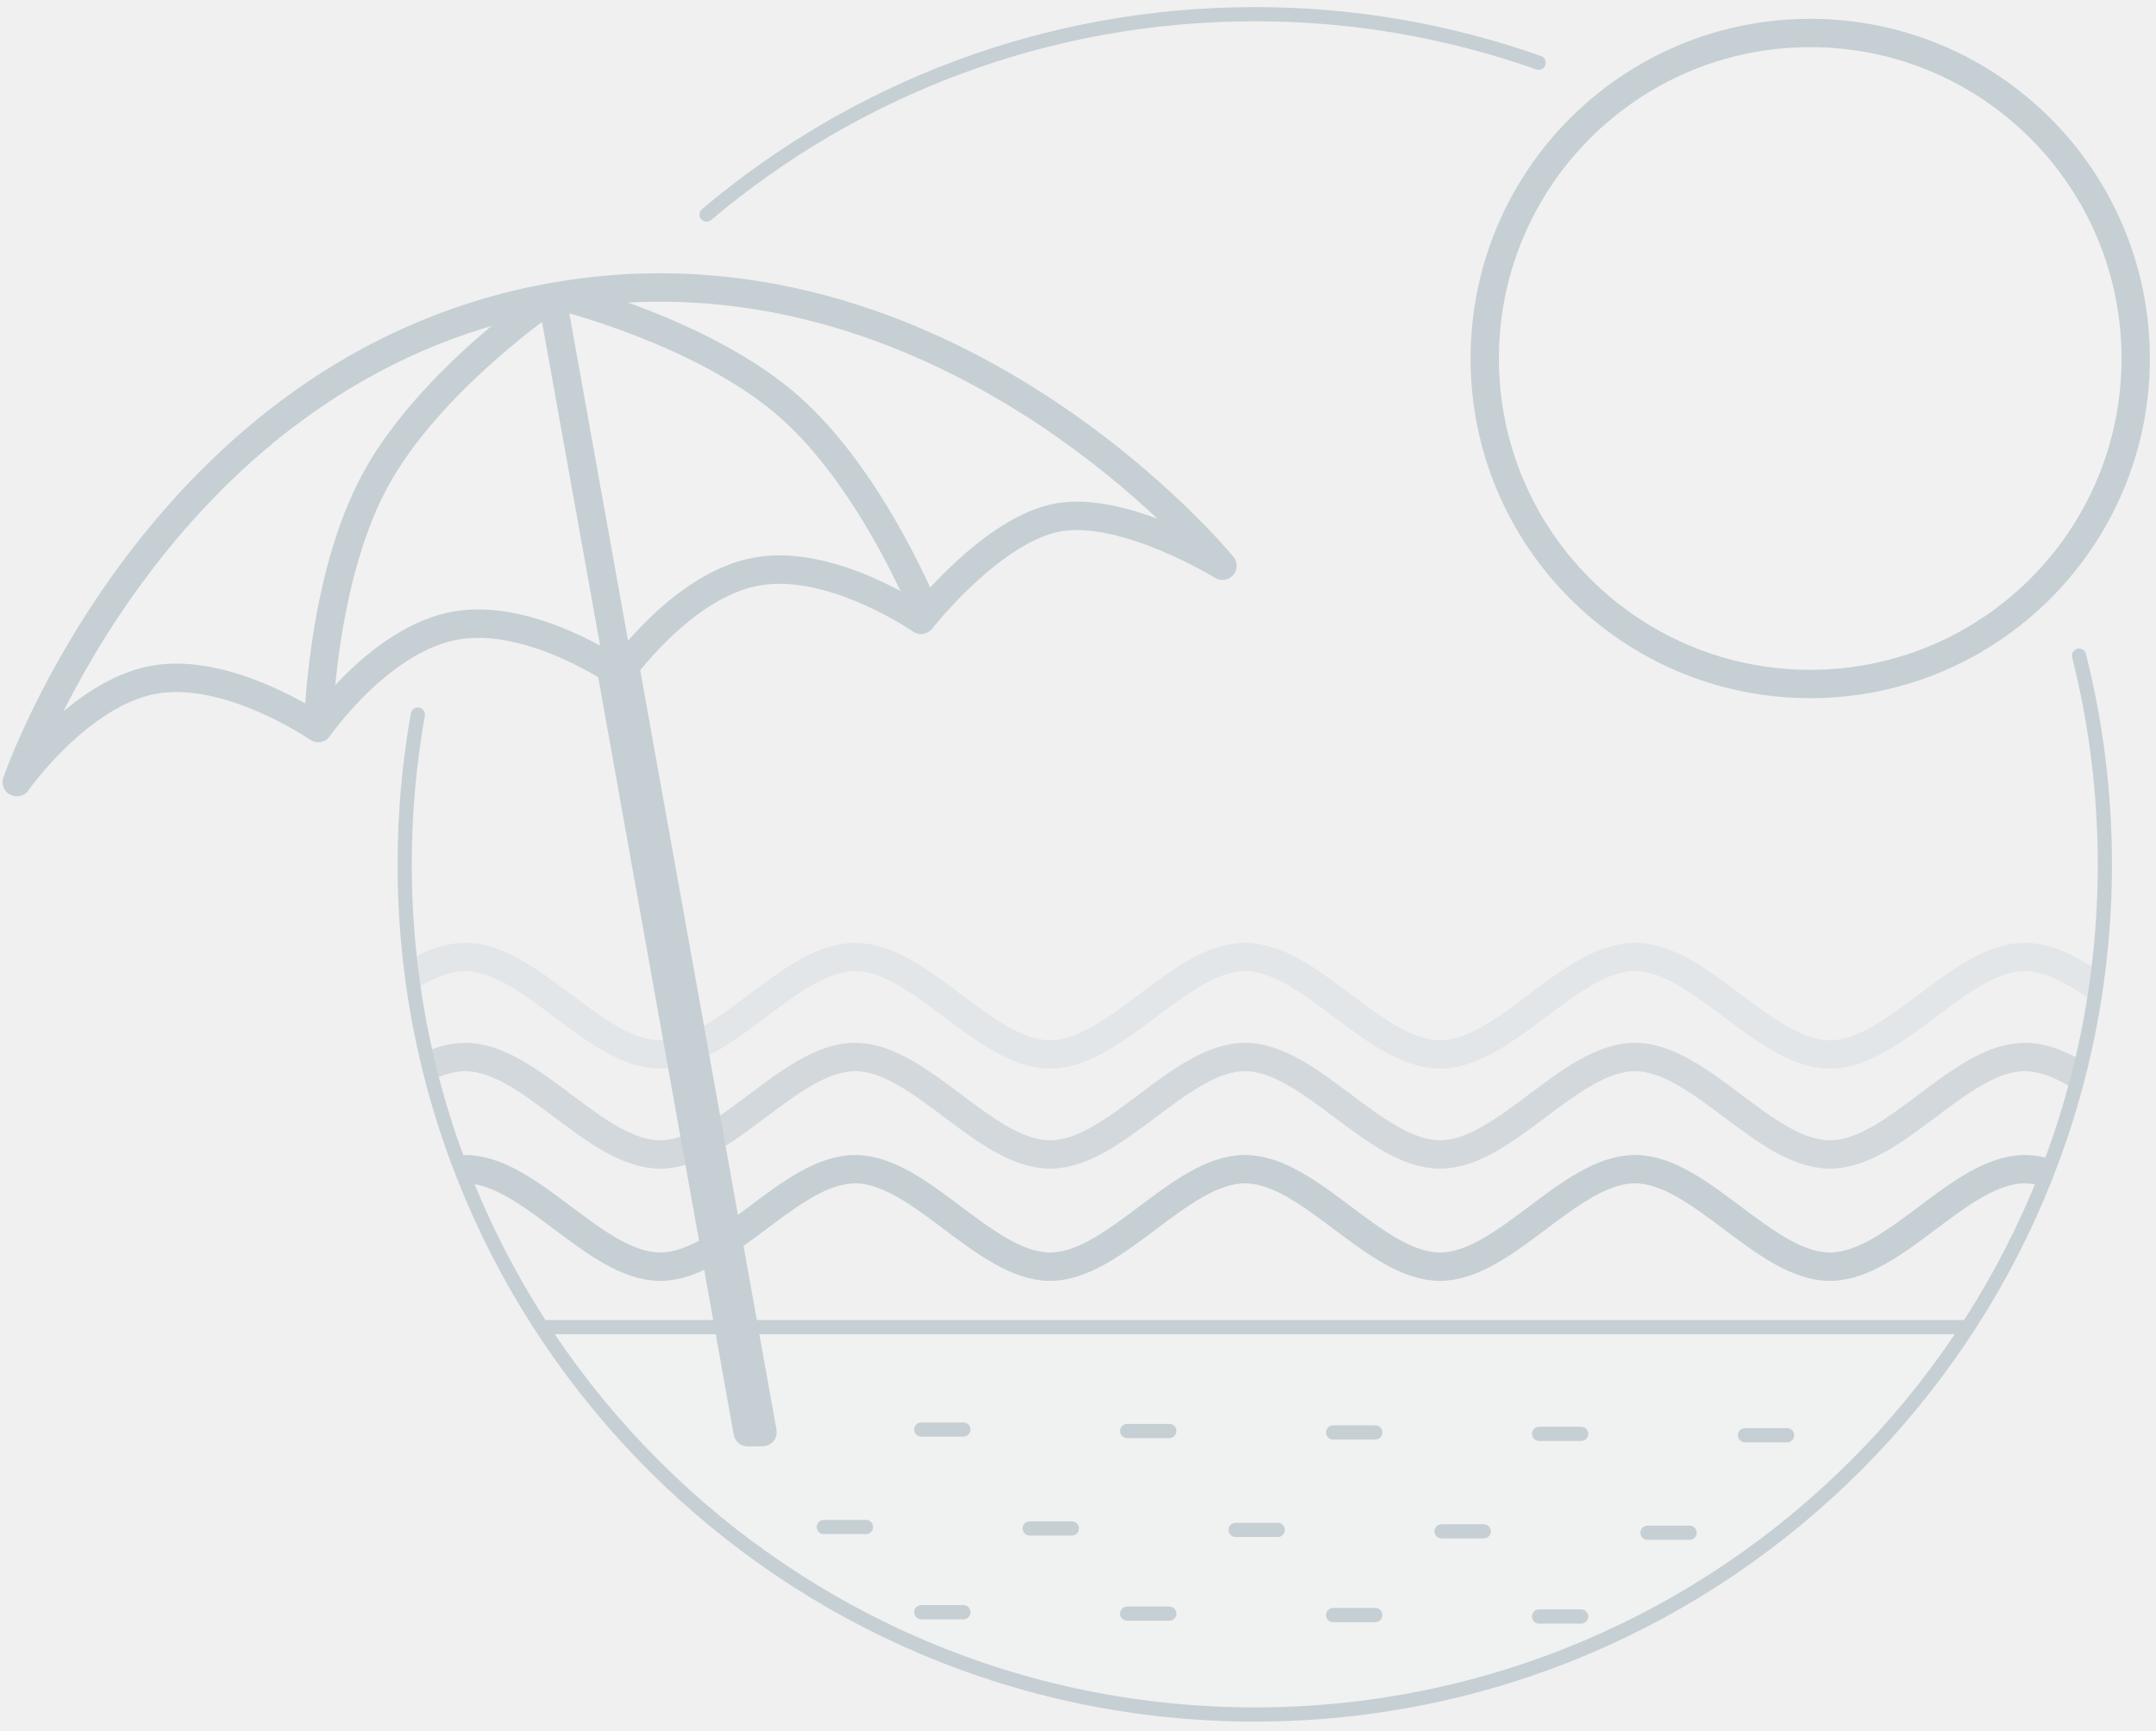
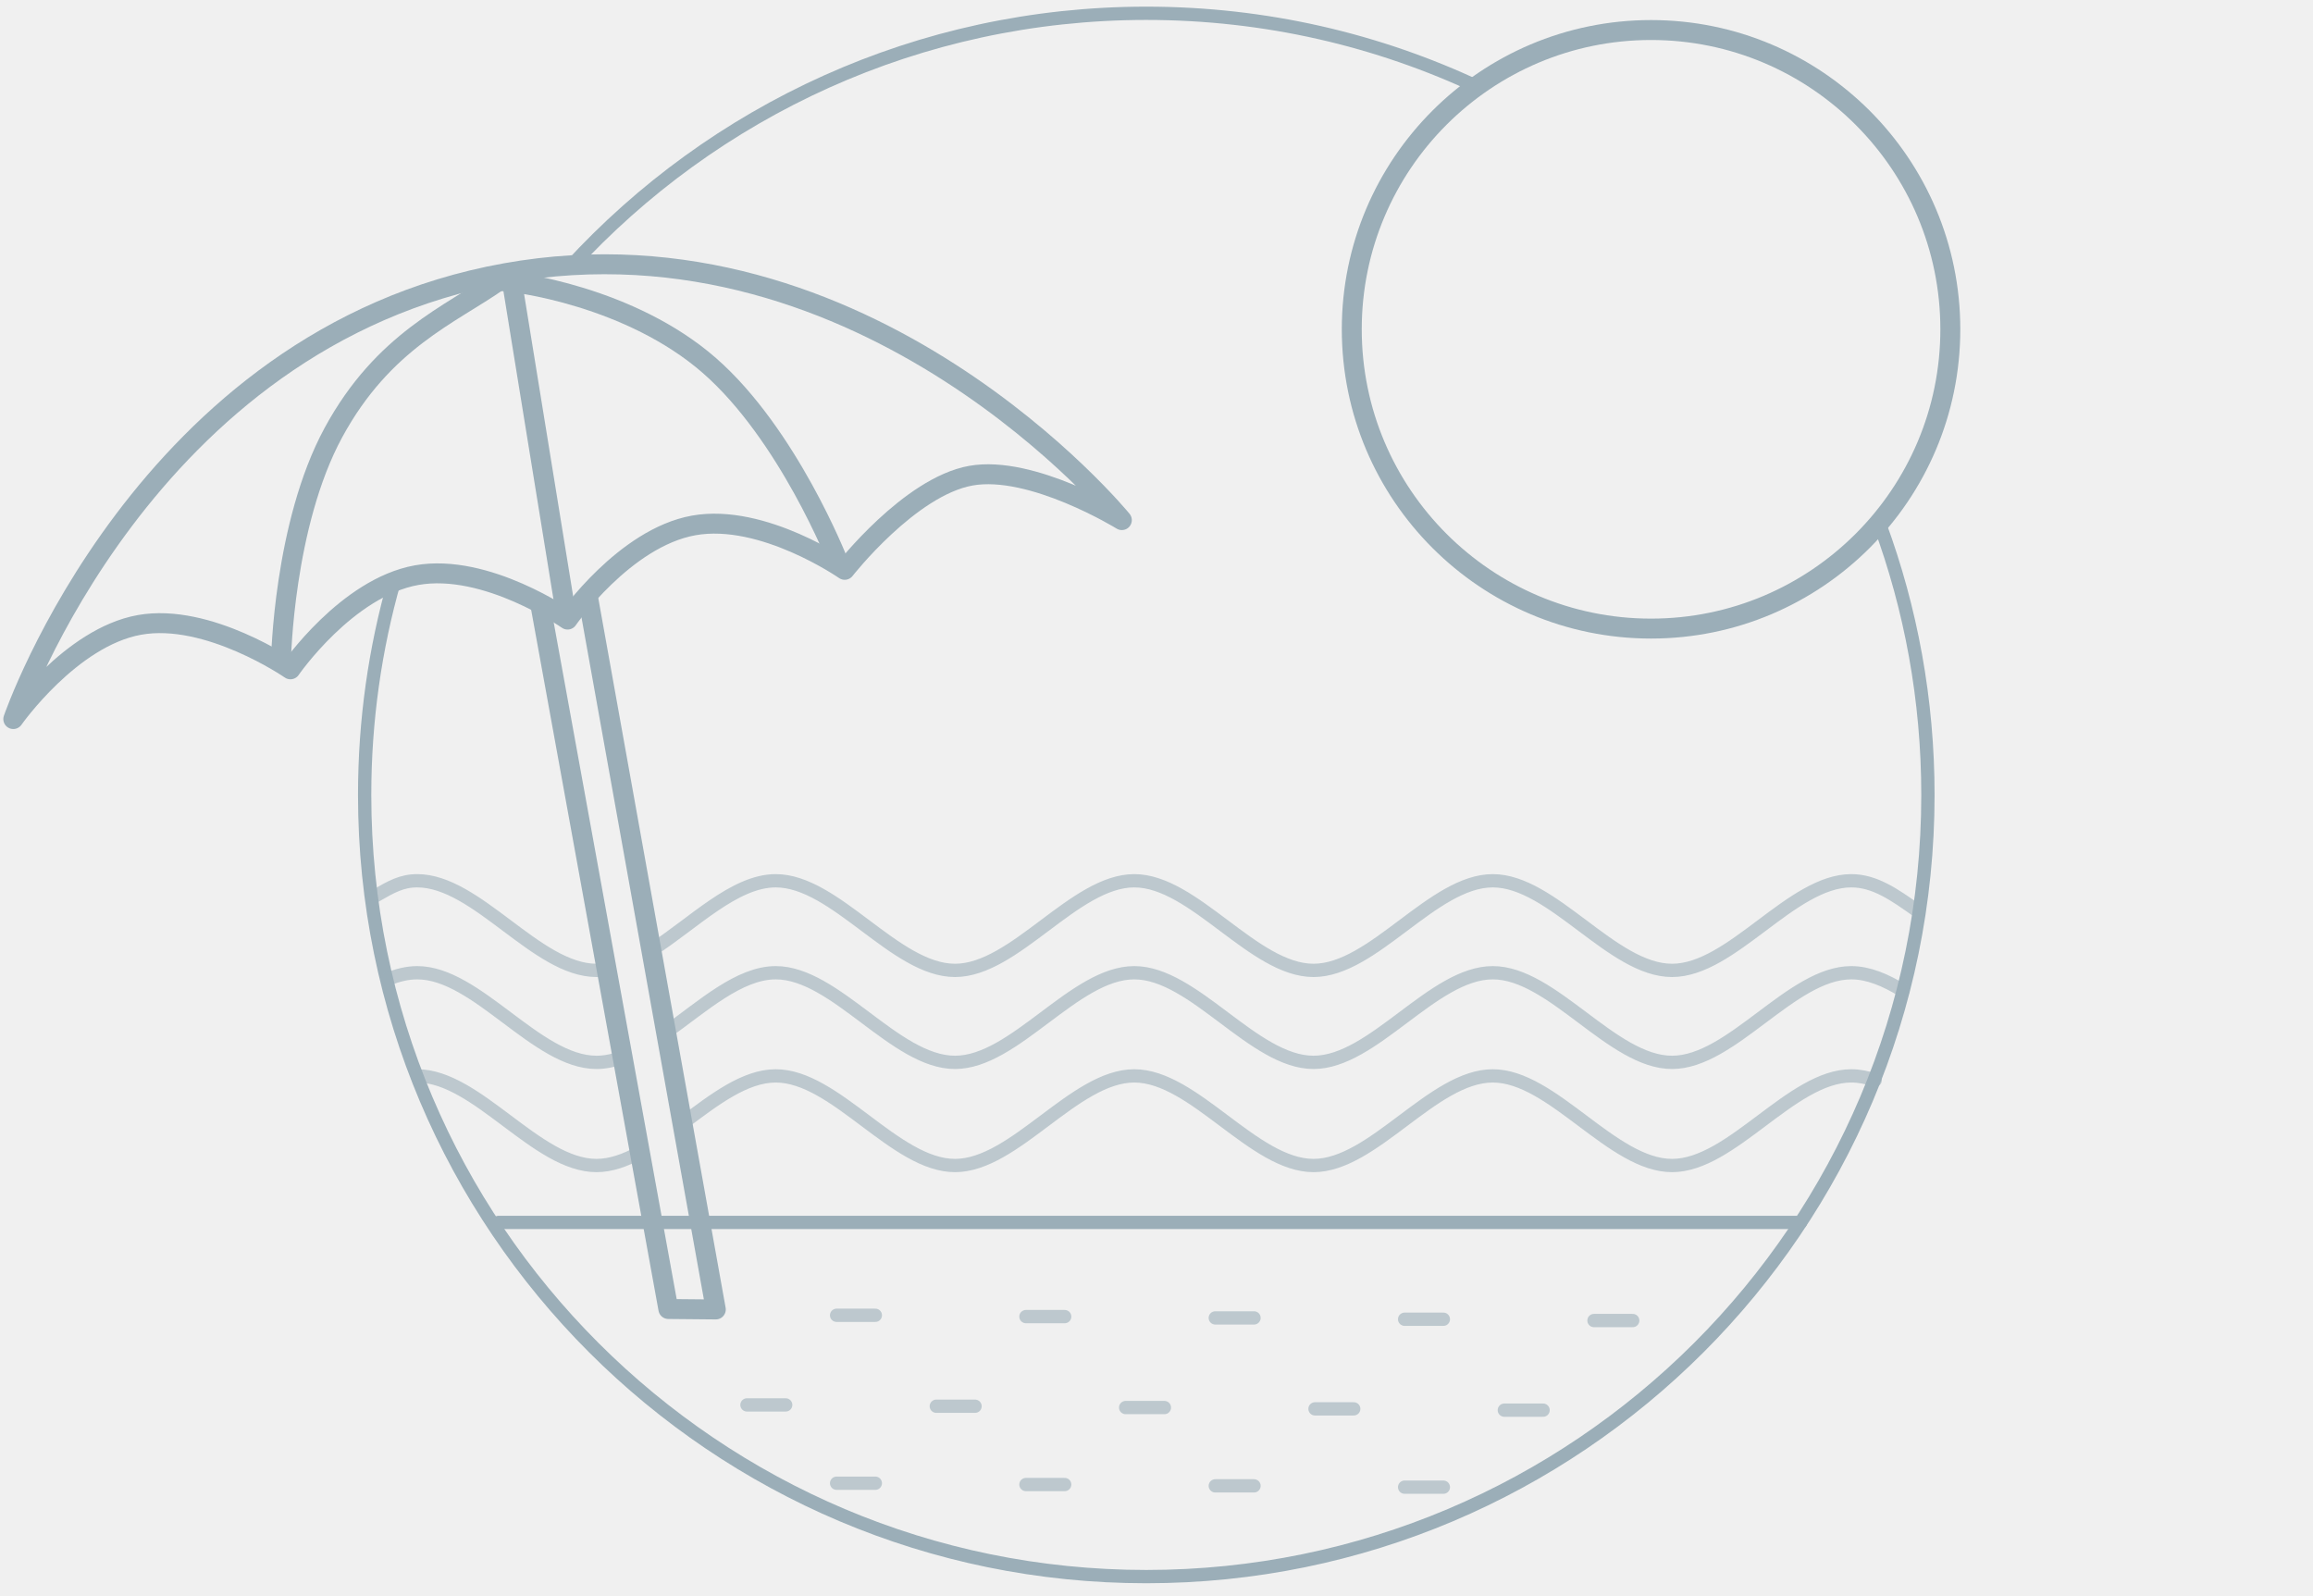
- <svg xmlns="http://www.w3.org/2000/svg" xmlns:xlink="http://www.w3.org/1999/xlink" width="152" height="122" viewBox="0 0 152 122">
-   <defs>
-     <circle id="a" cx="60.476" cy="59.931" r="59.931" />
-   </defs>
-   <g fill="none" fill-rule="evenodd" opacity=".5">
-     <g transform="translate(27.987 1)">
-       <mask id="b" fill="#fff">
-         <use xlink:href="#a" />
-       </mask>
-       <use fill-opacity="0" fill="#FFF" xlink:href="#a" />
-       <g mask="url(#b)" stroke="#9BAEB8" stroke-width="2">
-         <path d="M-2.066 69.9c2.292-1.72 4.584-3.44 6.877-3.44 4.581 0 9.162 6.872 13.744 6.872 4.582 0 9.163-6.873 13.745-6.873 4.581 0 9.162 6.873 13.744 6.873 4.582 0 9.163-6.873 13.745-6.873 4.581 0 9.162 6.873 13.744 6.873 4.582 0 9.163-6.873 13.745-6.873 4.581 0 9.162 6.873 13.744 6.873 4.582 0 9.163-6.873 13.745-6.873 2.853 0 5.705 2.665 8.558 4.676" opacity=".3" />
-         <path d="M-1.647 76.637c2.153-1.609 4.305-3.125 6.458-3.125 4.581 0 9.162 6.872 13.744 6.872 4.582 0 9.163-6.872 13.745-6.872 4.581 0 9.162 6.872 13.744 6.872 4.582 0 9.163-6.872 13.745-6.872 4.581 0 9.162 6.872 13.744 6.872 4.582 0 9.163-6.872 13.745-6.872 4.581 0 9.162 6.872 13.744 6.872 4.582 0 9.163-6.872 13.745-6.872 2.671 0 5.343 2.337 8.015 4.285" opacity=".7" />
-         <path d="M-.691 83.842c1.834-1.32 3.668-2.422 5.502-2.422 4.581 0 9.162 6.873 13.744 6.873 4.582 0 9.163-6.873 13.745-6.873 4.581 0 9.162 6.873 13.744 6.873 4.582 0 9.163-6.873 13.745-6.873 4.581 0 9.162 6.873 13.744 6.873 4.582 0 9.163-6.873 13.745-6.873 4.581 0 9.162 6.873 13.744 6.873 4.582 0 9.163-6.873 13.745-6.873 1.656 0 3.312.899 4.969 2.046" />
-       </g>
-       <g mask="url(#b)" fill="#F8FAFC" fill-opacity=".1" stroke="#9BAEB8" stroke-width=".999">
-         <path d="M6.797 92.556h107.53c-12.722 19.819-30.644 29.728-53.765 29.728-23.12 0-41.042-9.91-53.765-29.728z" />
-       </g>
-       <g mask="url(#b)" stroke="#9BAEB8" stroke-linecap="round" stroke-linejoin="round">
-         <path d="M36.964 99.775h2.971M36.964 112.652h2.971M30.092 106.647h2.971M51.482 99.876h2.971M51.482 112.752h2.971M44.61 106.748h2.97M66 99.977h2.97M66 112.853h2.97M59.128 106.849h2.97M80.518 100.077h2.97M80.518 112.954h2.97M73.646 106.95h2.97M95.035 100.178h2.971M88.163 107.05h2.971" />
-       </g>
+ <svg xmlns="http://www.w3.org/2000/svg" width="174" height="120" viewBox="0 0 174 120">
+   <g fill="none" fill-rule="evenodd">
+     <path d="M.5.5h173v119H.5z" />
+     <path d="M141.406 39.442c2.345 6.345 3.626 13.203 3.626 20.359 0 32.453-26.347 58.8-58.8 58.8-32.453 0-58.801-26.347-58.801-58.8 0-5.592.782-11.003 2.244-16.13m13.228-23.605C53.655 8.35 69.092 1 86.232 1c8.964 0 17.462 2.01 25.068 5.604" stroke="#9BAEB8" />
+     <g opacity=".6" stroke="#9BAEB8" stroke-linecap="round" stroke-linejoin="round">
+       <path d="M28.25 67.39c1.17-.677 1.966-1.134 3.137-1.134 4.495 0 8.99 6.742 13.485 6.742.256 0 .512-.022.768-.063m3.392-1.466c3.108-1.989 6.217-5.213 9.325-5.213 4.495 0 8.99 6.742 13.485 6.742 4.496 0 8.99-6.742 13.486-6.742 4.495 0 8.99 6.742 13.485 6.742 4.495 0 8.99-6.742 13.485-6.742 4.495 0 8.99 6.742 13.485 6.742 4.496 0 8.99-6.742 13.485-6.742 1.747 0 3.216 1.018 4.963 2.263M29.134 73.677c.75-.314 1.502-.502 2.253-.502 4.495 0 8.99 6.742 13.485 6.742.643 0 1.287-.138 1.93-.375m3.328-1.9c2.742-1.957 5.485-4.467 8.227-4.467 4.495 0 8.99 6.742 13.485 6.742 4.496 0 8.99-6.742 13.486-6.742 4.495 0 8.99 6.742 13.485 6.742 4.495 0 8.99-6.742 13.485-6.742 4.495 0 8.99 6.742 13.485 6.742 4.496 0 8.99-6.742 13.485-6.742 1.292 0 2.584.557 3.876 1.35M31.387 80.934c4.495 0 8.99 6.743 13.485 6.743 1.088 0 2.176-.395 3.264-.994m3.236-2.196c2.329-1.744 4.657-3.553 6.985-3.553 4.495 0 8.99 6.743 13.485 6.743 4.496 0 8.99-6.743 13.486-6.743 4.495 0 8.99 6.743 13.485 6.743 4.495 0 8.99-6.743 13.485-6.743 4.495 0 8.99 6.743 13.485 6.743 4.496 0 8.99-6.743 13.485-6.743.599 0 1.197.12 1.796.327" />
    </g>
-     <path d="M29.458 50.372a60.298 60.298 0 0 0-.927 10.56c0 33.098 26.832 59.93 59.931 59.93 33.1 0 59.932-26.832 59.932-59.93 0-5.078-.632-10.007-1.82-14.714M108.475 4.423A59.833 59.833 0 0 0 88.462 1c-14.728 0-28.216 5.313-38.65 14.127" stroke="#9BAEB8" stroke-linecap="round" />
-     <circle cx="23.239" cy="22.972" r="22.946" transform="translate(104.383 2.299)" fill="#FFF" fill-opacity=".15" stroke="#9BAEB8" stroke-width="1.997" />
-     <g stroke="#9BAEB8">
-       <path d="M44.013 46.66l-.984.176 9.684 54.126 1.045-.005z" fill="#9BAEB8" stroke-linecap="round" stroke-linejoin="round" stroke-width="2" />
-       <path d="M1.185 55.135s4.398-6.273 9.671-7.219c5.273-.946 11.578 3.405 11.578 3.405s4.316-6.258 9.671-7.219c5.355-.96 11.578 3.406 11.578 3.406s4.358-6.266 9.671-7.22c5.313-.953 11.578 3.406 11.578 3.406s4.98-6.377 9.671-7.22c4.692-.841 11.578 3.406 11.578 3.406S66.645 15.97 38.916 20.946c-27.73 4.977-37.731 34.19-37.731 34.19z" stroke-width="2.003" fill-opacity=".15" fill="#FFF" stroke-linecap="round" stroke-linejoin="round" />
-       <path d="M22.434 51.321s.191-10.414 4.017-17.466c3.826-7.051 12.465-12.909 12.465-12.909M65.435 43.604s-3.8-9.698-9.84-14.98c-6.04-5.28-16.176-7.768-16.176-7.768M38.916 20.946l4.767 26.562" stroke-width="2" />
+     <path d="M37.5 91.958h97.95" stroke="#9BAEB8" stroke-linecap="round" stroke-linejoin="round" />
+     <g opacity=".6" stroke="#9BAEB8" stroke-linecap="round" stroke-linejoin="round">
+       <path d="M62.934 98.943h2.915M62.934 111.576h2.915M56.191 105.685h2.915M77.178 99.042h2.915M77.178 111.675h2.915M70.435 105.784h2.915M91.422 99.14h2.914M91.422 111.774h2.914M84.679 105.883h2.915M105.665 99.24h2.915M105.665 111.873h2.915M98.923 105.982h2.915M119.91 99.338h2.915M113.166 106.08h2.916" />
    </g>
+     <path d="M124.204 2.259c12.425 0 22.513 10.088 22.513 22.513 0 12.426-10.088 22.514-22.513 22.514-12.426 0-22.514-10.088-22.514-22.514 0-12.425 10.088-22.513 22.514-22.513zM40.658 45.534l9.62 52.937 3.57.033-9.607-53.532" stroke="#9BAEB8" stroke-width="1.5" stroke-linecap="round" stroke-linejoin="round" />
+     <path d="M1 54.092s4.315-6.154 9.489-7.083c5.173-.929 11.36 3.341 11.36 3.341s4.234-6.14 9.488-7.083c5.254-.942 11.36 3.341 11.36 3.341s4.276-6.147 9.488-7.082c5.213-.936 11.36 3.34 11.36 3.34s4.885-6.256 9.488-7.082c4.604-.826 11.36 3.341 11.36 3.341S65.225 15.665 38.02 20.548C10.813 25.431 1 54.092 1 54.092z" stroke="#9BAEB8" stroke-width="1.5" stroke-linecap="round" stroke-linejoin="round" />
+     <path d="M21.138 49.682s.187-10.218 3.941-17.137c3.754-6.918 8.836-8.89 12.421-11.407" stroke="#9BAEB8" stroke-width="1.5" stroke-linecap="round" stroke-linejoin="round" />
+     <path d="M63.025 42.198s-3.728-9.515-9.654-14.696c-5.926-5.182-14.612-6.364-15.871-6.364M38.507 21.138l4.027 24.802" stroke="#9BAEB8" stroke-width="1.5" stroke-linecap="round" stroke-linejoin="round" />
  </g>
</svg>
